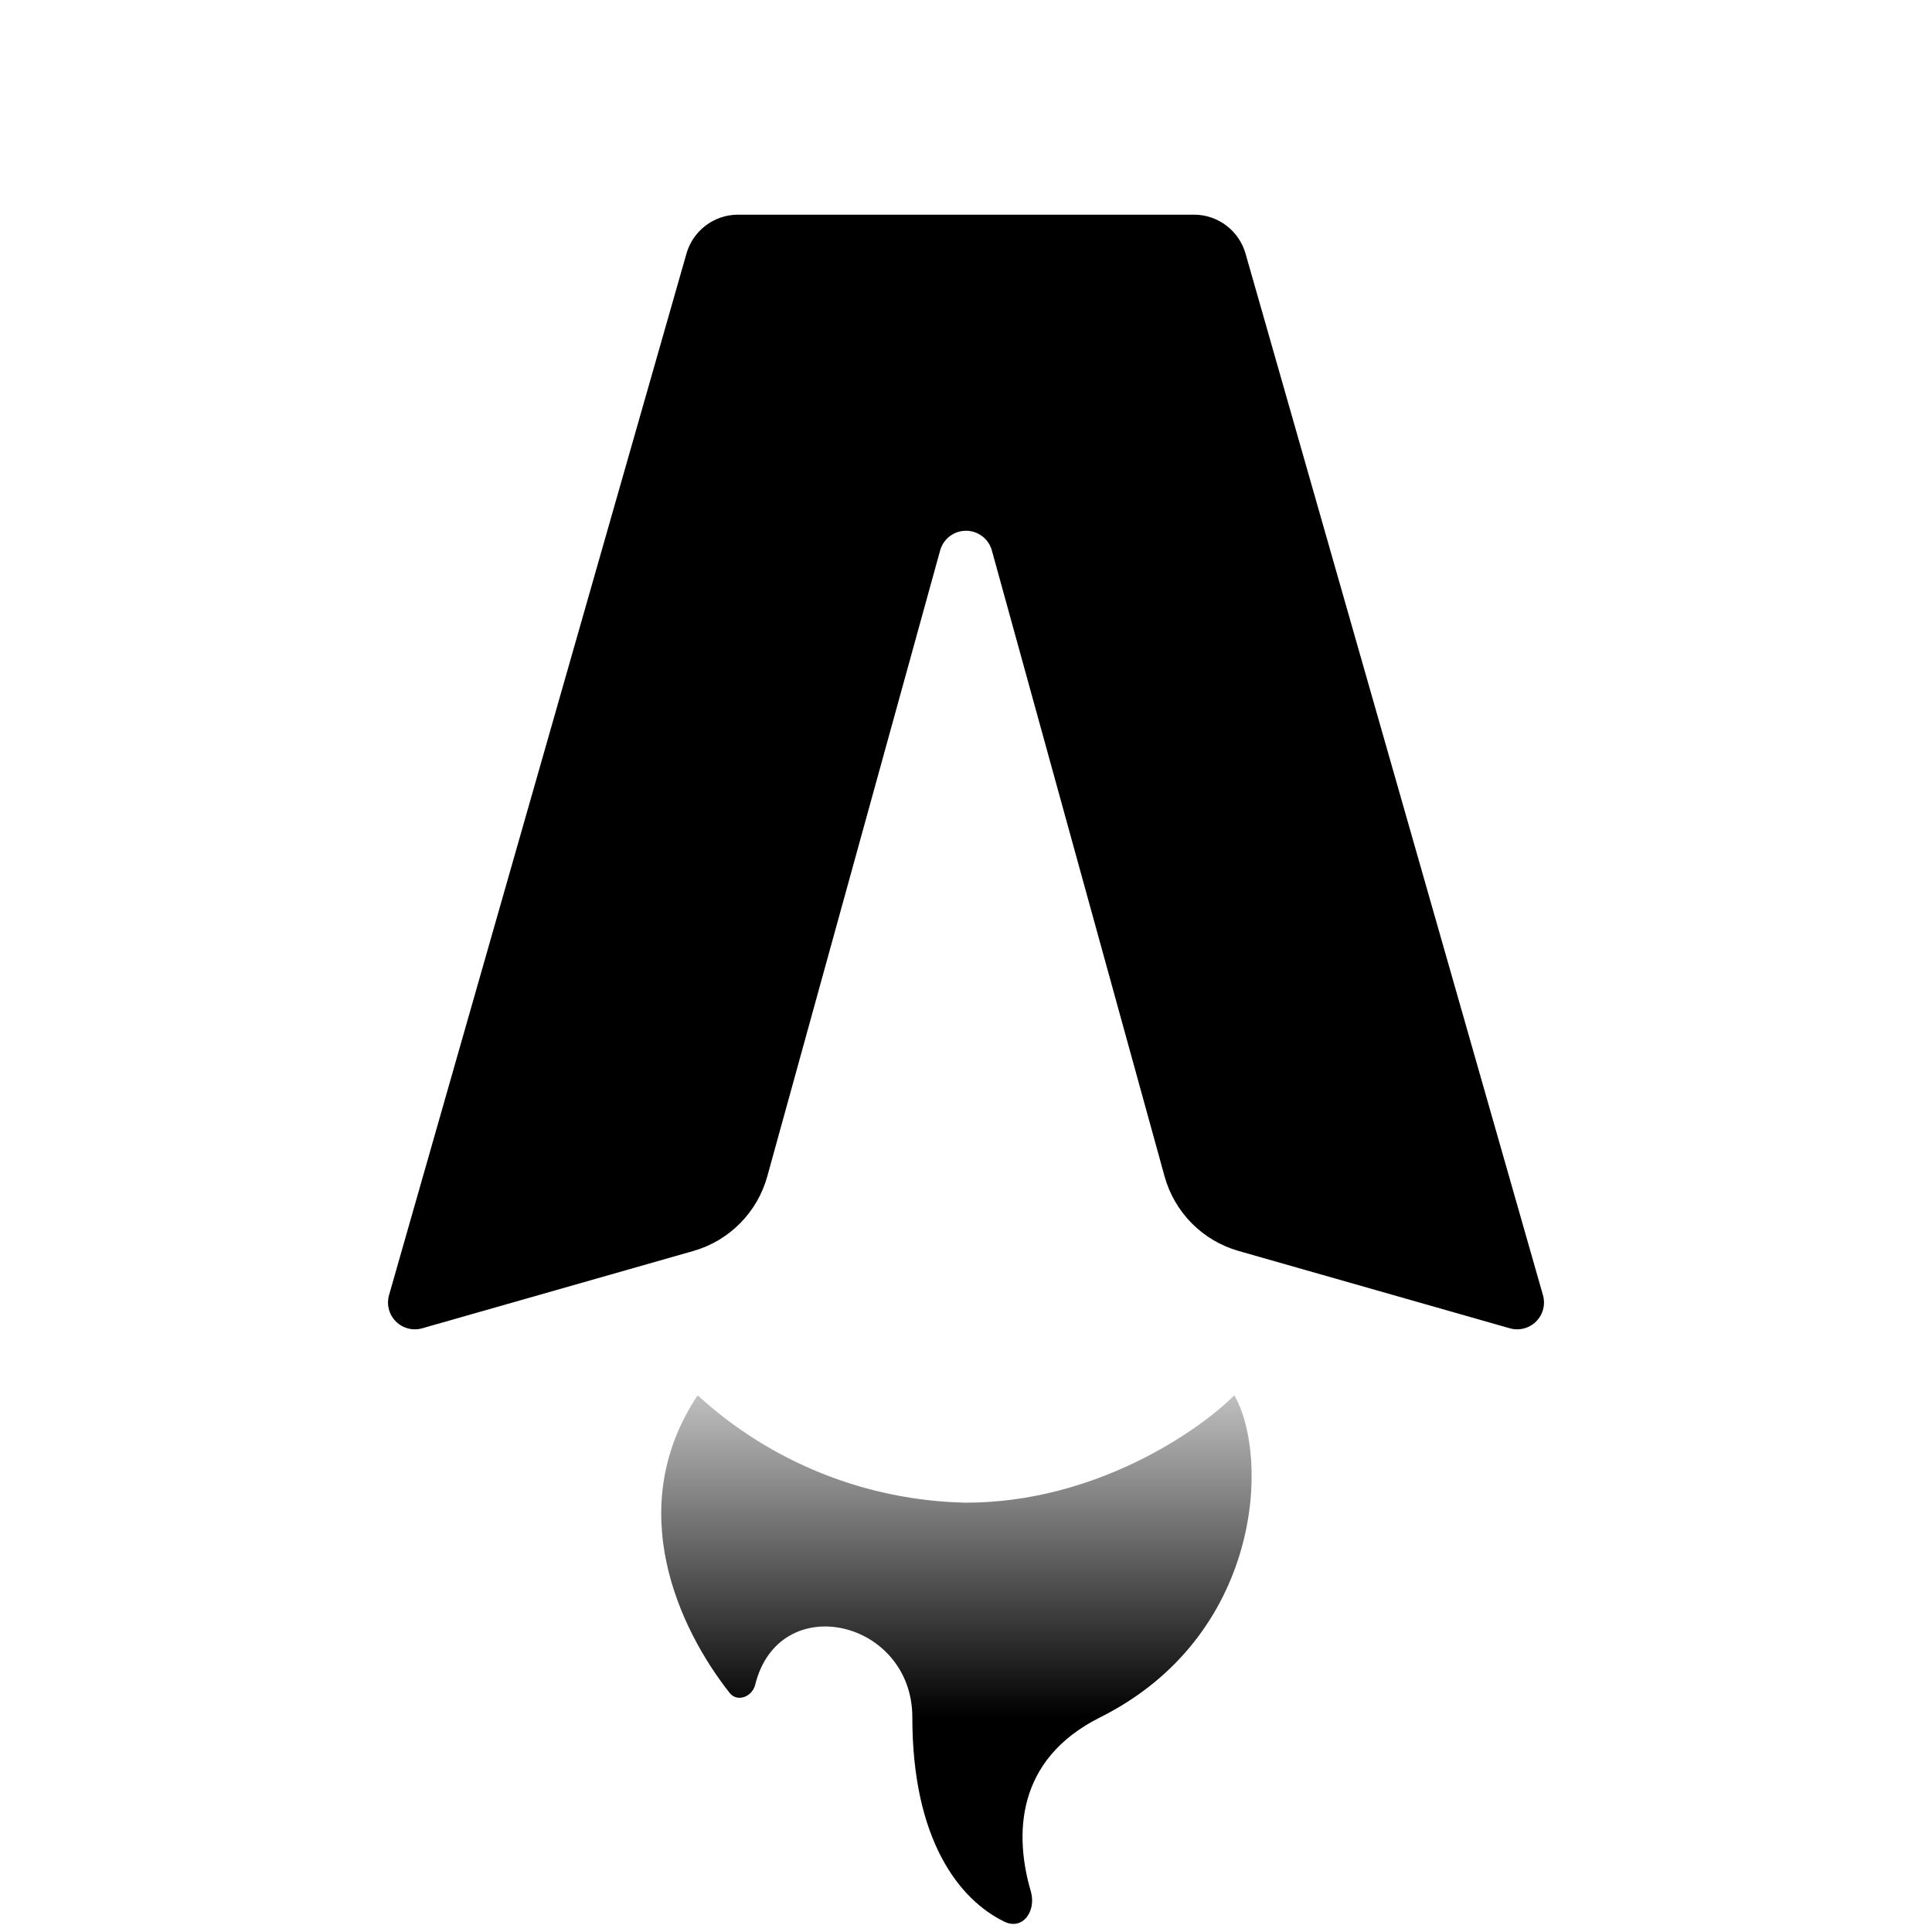
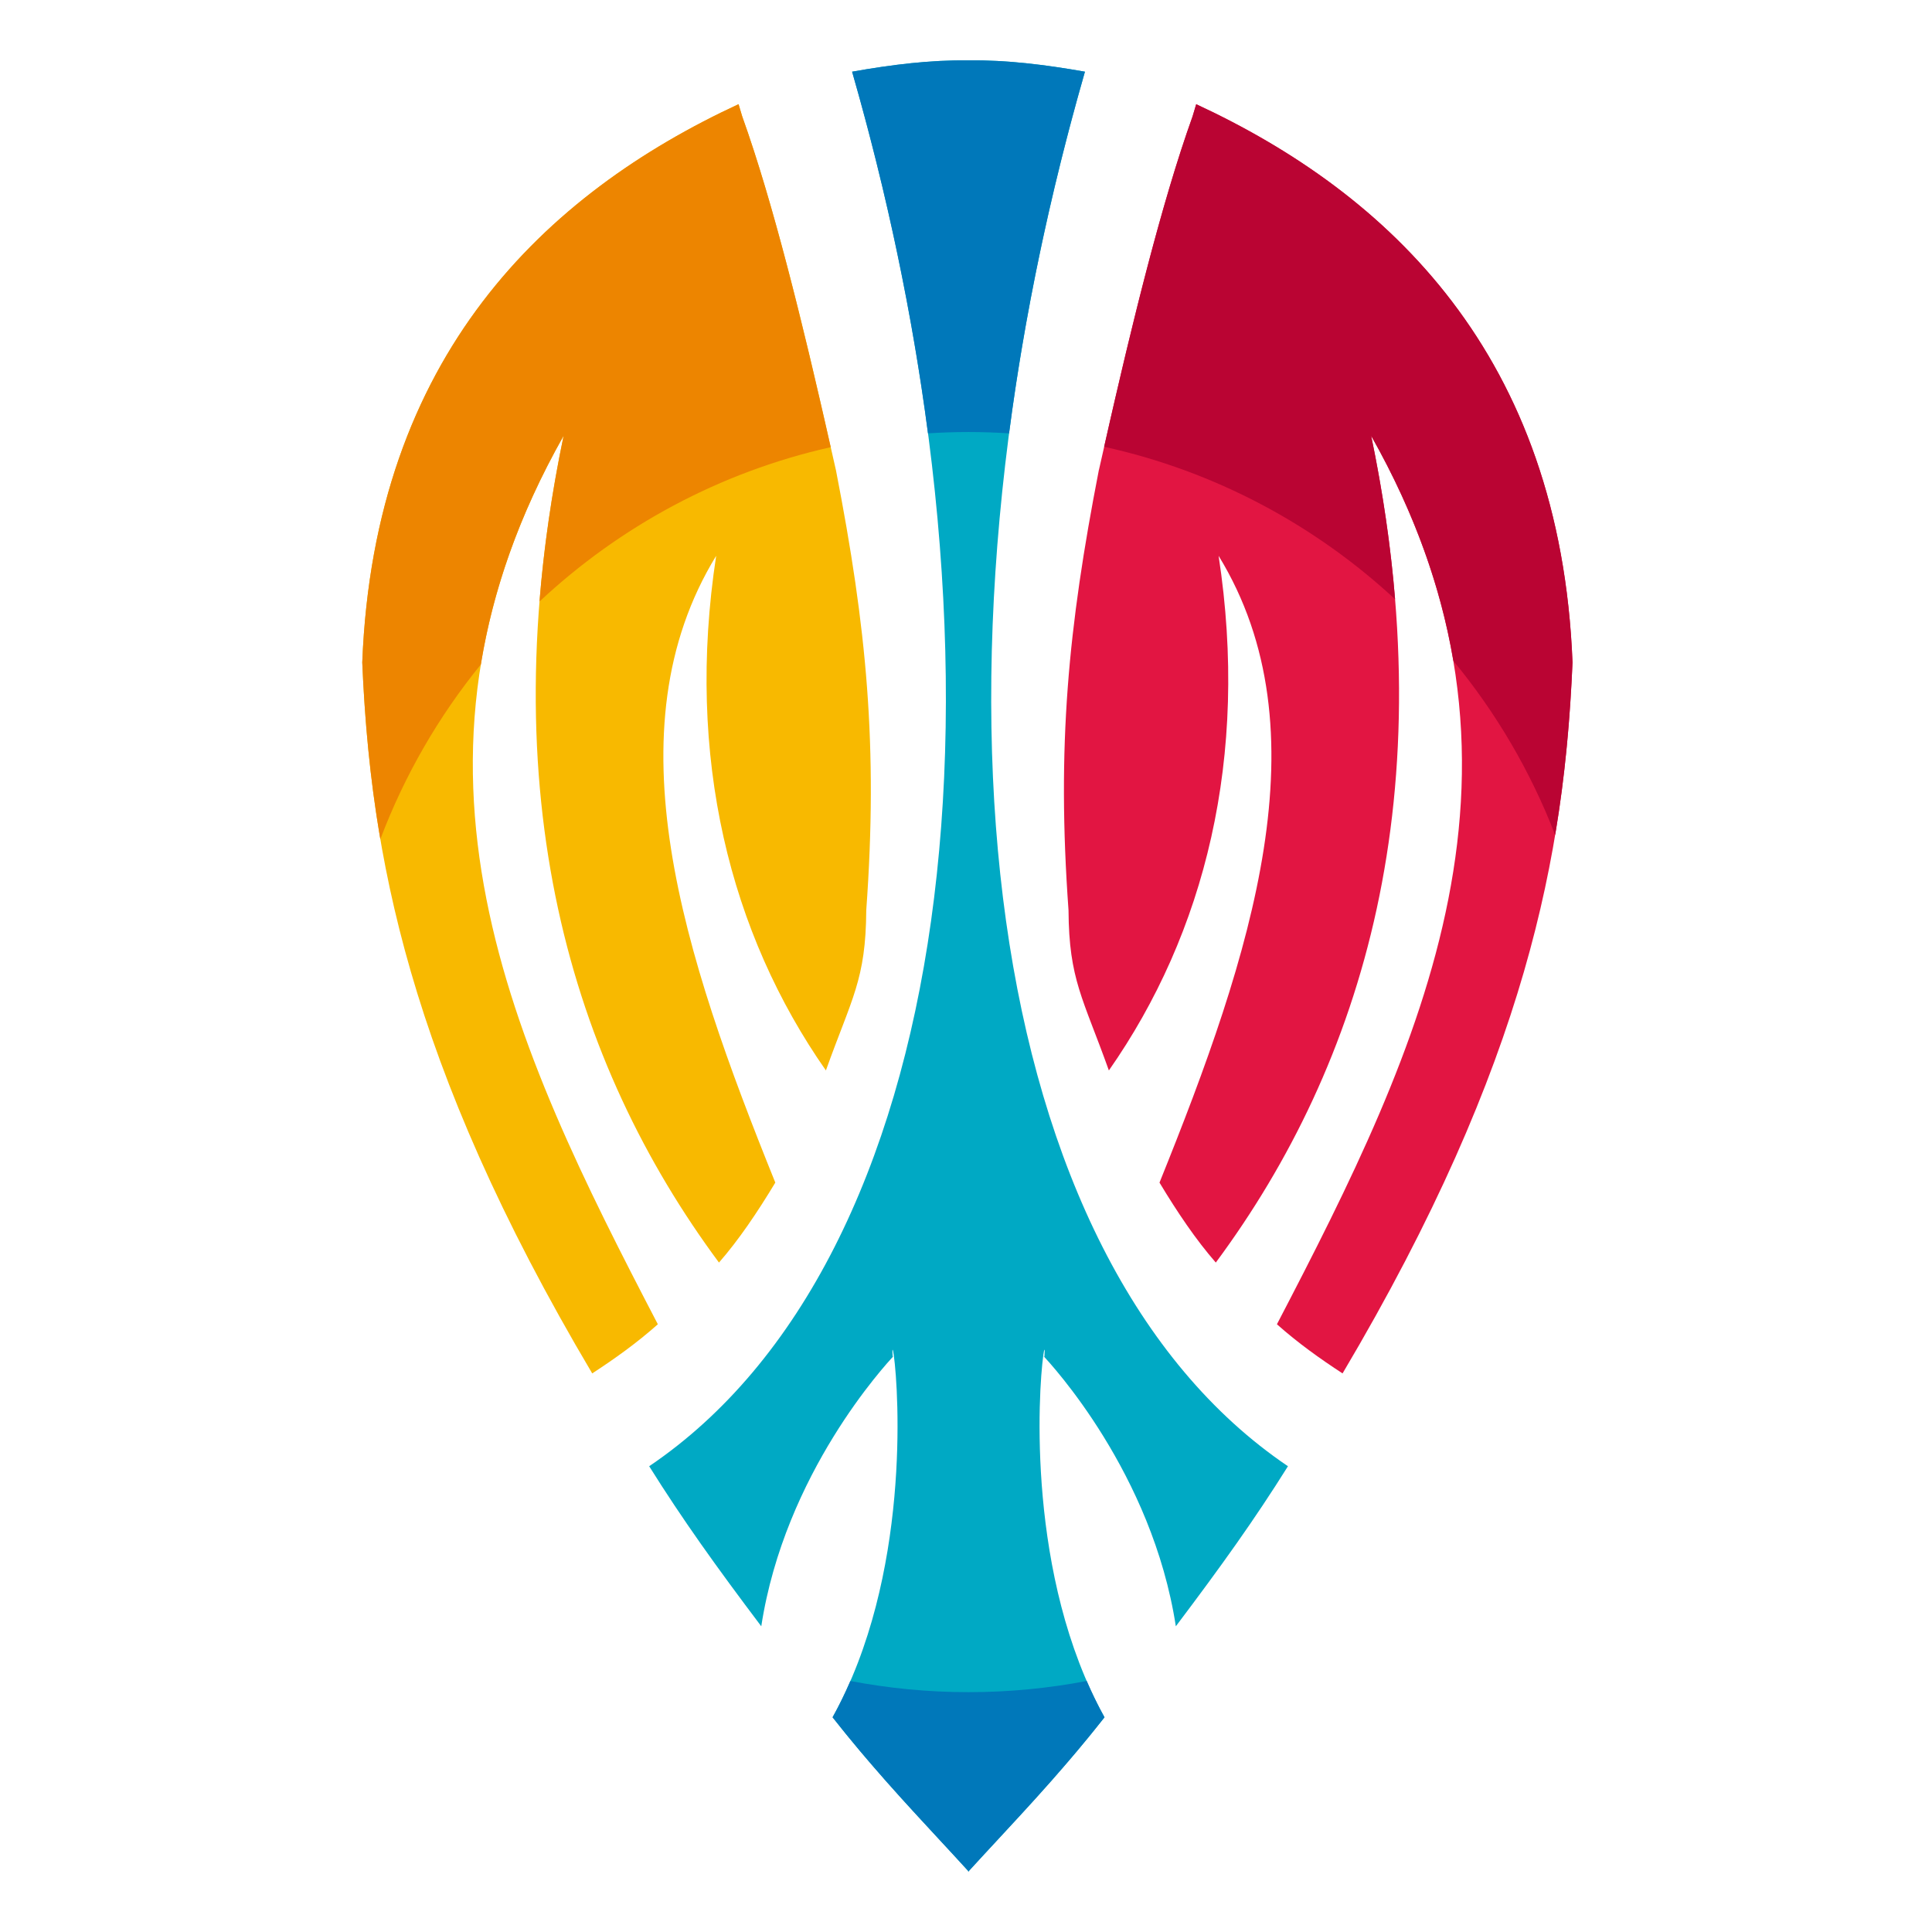
- <svg xmlns="http://www.w3.org/2000/svg" fill="none" viewBox="0 0 36 36">
-   <path fill="#000" d="M22.25 4h-8.5a1 1 0 0 0-.96.73l-5.54 19.4a.5.5 0 0 0 .62.62l5.05-1.44a2 2 0 0 0 1.38-1.4l3.22-11.66a.5.5 0 0 1 .96 0l3.22 11.67a2 2 0 0 0 1.38 1.39l5.05 1.44a.5.5 0 0 0 .62-.62l-5.54-19.4a1 1 0 0 0-.96-.73Z" />
-   <path fill="url(#gradient)" d="M18 28a7.63 7.63 0 0 1-5-2c-1.4 2.1-.35 4.35.6 5.55.14.17.41.07.47-.15.44-1.8 2.93-1.22 2.93.6 0 2.28.87 3.4 1.72 3.81.34.16.59-.2.49-.56-.31-1.05-.29-2.46 1.29-3.25 3-1.5 3.17-4.83 2.5-6-.67.67-2.6 2-5 2Z" />
-   <defs>
-     <linearGradient id="gradient" x1="16" x2="16" y1="32" y2="24" gradientUnits="userSpaceOnUse">
-       <stop stop-color="#000" />
-       <stop offset="1" stop-color="#000" stop-opacity="0" />
-     </linearGradient>
-   </defs>
-   <style>
-     @media (prefers-color-scheme:dark){:root{filter:invert(100%)}}
-   </style>
+ <svg xmlns="http://www.w3.org/2000/svg" width="64" height="64" viewBox="0 0 64 64" fill="none">
+   <path d="M24.466 3.452L24.586 3.853C25.648 6.813 26.674 11.024 27.688 15.561H27.689C28.709 20.795 29.088 24.716 28.696 30.153C28.681 32.459 28.22 33.053 27.359 35.46C24.186 30.921 22.704 25.083 23.724 18.412C20.184 24.197 22.625 31.603 25.683 39.175C25.089 40.16 24.476 41.069 23.817 41.824C18.929 35.228 16.206 26.291 18.671 14.435C12.499 25.344 16.979 34.631 21.792 43.868C21.099 44.485 20.366 45.008 19.618 45.496C13.486 35.151 12.271 28.219 12.001 21.943C12.399 11.767 18.082 6.413 24.466 3.452Z" fill="#F8B900" />
+   <path d="M38.951 53.873C40.464 51.867 41.555 50.343 42.665 48.571C32.55 41.731 30.118 22.639 35.941 2.375C34.626 2.143 33.334 1.983 32.095 2.001C32.093 2.001 32.089 2.001 32.085 2.001C32.081 2.001 32.078 2.001 32.074 2.001C30.835 1.983 29.542 2.141 28.229 2.375C34.05 22.637 31.619 41.731 21.505 48.571C22.616 50.344 23.706 51.868 25.218 53.873C25.999 48.792 29.353 45.191 29.61 44.909C29.772 46.088 30.168 52.228 27.581 56.887C29.154 58.887 30.632 60.395 32.074 61.977V62C32.077 61.997 32.081 61.993 32.085 61.988C32.089 61.992 32.091 61.995 32.095 62V61.979C33.54 60.397 35.016 58.888 36.588 56.888C34.002 52.229 34.396 46.089 34.559 44.911C34.816 45.191 38.17 48.793 38.951 53.873ZM29.572 44.944C29.548 44.633 29.573 44.647 29.61 44.907C29.599 44.915 29.587 44.927 29.572 44.944ZM34.597 44.944C34.581 44.928 34.569 44.917 34.558 44.907C34.595 44.644 34.621 44.632 34.597 44.944Z" fill="#00A9C4" />
+   <path d="M39.626 3.452L39.506 3.853C38.444 6.813 37.419 11.024 36.405 15.561H36.403C35.383 20.795 35.004 24.716 35.396 30.153C35.411 32.459 35.873 33.053 36.733 35.46C39.907 30.921 41.389 25.083 40.368 18.412C43.908 24.197 41.467 31.603 38.41 39.175C39.003 40.16 39.616 41.069 40.275 41.824C45.163 35.228 47.887 26.291 45.421 14.435C51.593 25.344 47.112 34.631 42.3 43.868C42.993 44.485 43.726 45.008 44.474 45.496C50.606 35.151 51.822 28.217 52.091 21.943C51.692 11.767 46.009 6.413 39.626 3.452Z" fill="#E21542" />
+   <path d="M46.214 19.851C46.072 18.117 45.812 16.313 45.422 14.436C46.875 17.005 47.737 19.484 48.145 21.893C49.559 23.607 50.703 25.552 51.517 27.661C51.854 25.655 52.014 23.772 52.092 21.945C51.693 11.767 46.011 6.413 39.626 3.453L39.506 3.855C38.504 6.648 37.534 10.556 36.576 14.8C40.244 15.607 43.551 17.384 46.214 19.851Z" fill="#BA0433" />
+   <path d="M33.426 14.355C32.981 14.327 32.534 14.311 32.083 14.311C31.632 14.311 31.185 14.327 30.74 14.355C30.231 10.468 29.396 6.445 28.226 2.375C29.54 2.141 30.833 1.983 32.071 2.001H32.093C33.333 1.983 34.625 2.143 35.939 2.375C34.77 6.445 33.934 10.468 33.426 14.355Z" fill="#0078BA" />
+   <path d="M28.169 55.685C29.437 55.927 30.745 56.055 32.083 56.055C33.422 56.055 34.731 55.927 35.999 55.685C36.176 56.093 36.371 56.496 36.588 56.888C35.352 58.459 34.177 59.727 33.029 60.965C32.715 61.303 32.404 61.639 32.094 61.979V62C32.09 61.995 32.087 61.992 32.083 61.988C32.079 61.993 32.077 61.996 32.073 62V61.979C31.748 61.622 31.421 61.269 31.092 60.914C29.96 59.691 28.798 58.437 27.58 56.888C27.798 56.497 27.992 56.095 28.169 55.685Z" fill="#0078BA" />
+   <path d="M15.929 22.011C16.327 19.564 17.193 17.047 18.67 14.435C18.273 16.34 18.012 18.169 17.871 19.927C20.531 17.438 23.841 15.639 27.518 14.813C26.559 10.564 25.589 6.65 24.585 3.852L24.465 3.451C18.081 6.414 12.399 11.767 12 21.945C12.08 23.815 12.246 25.743 12.599 27.802C13.397 25.686 14.528 23.735 15.929 22.011Z" fill="#ED8500" />
</svg>
